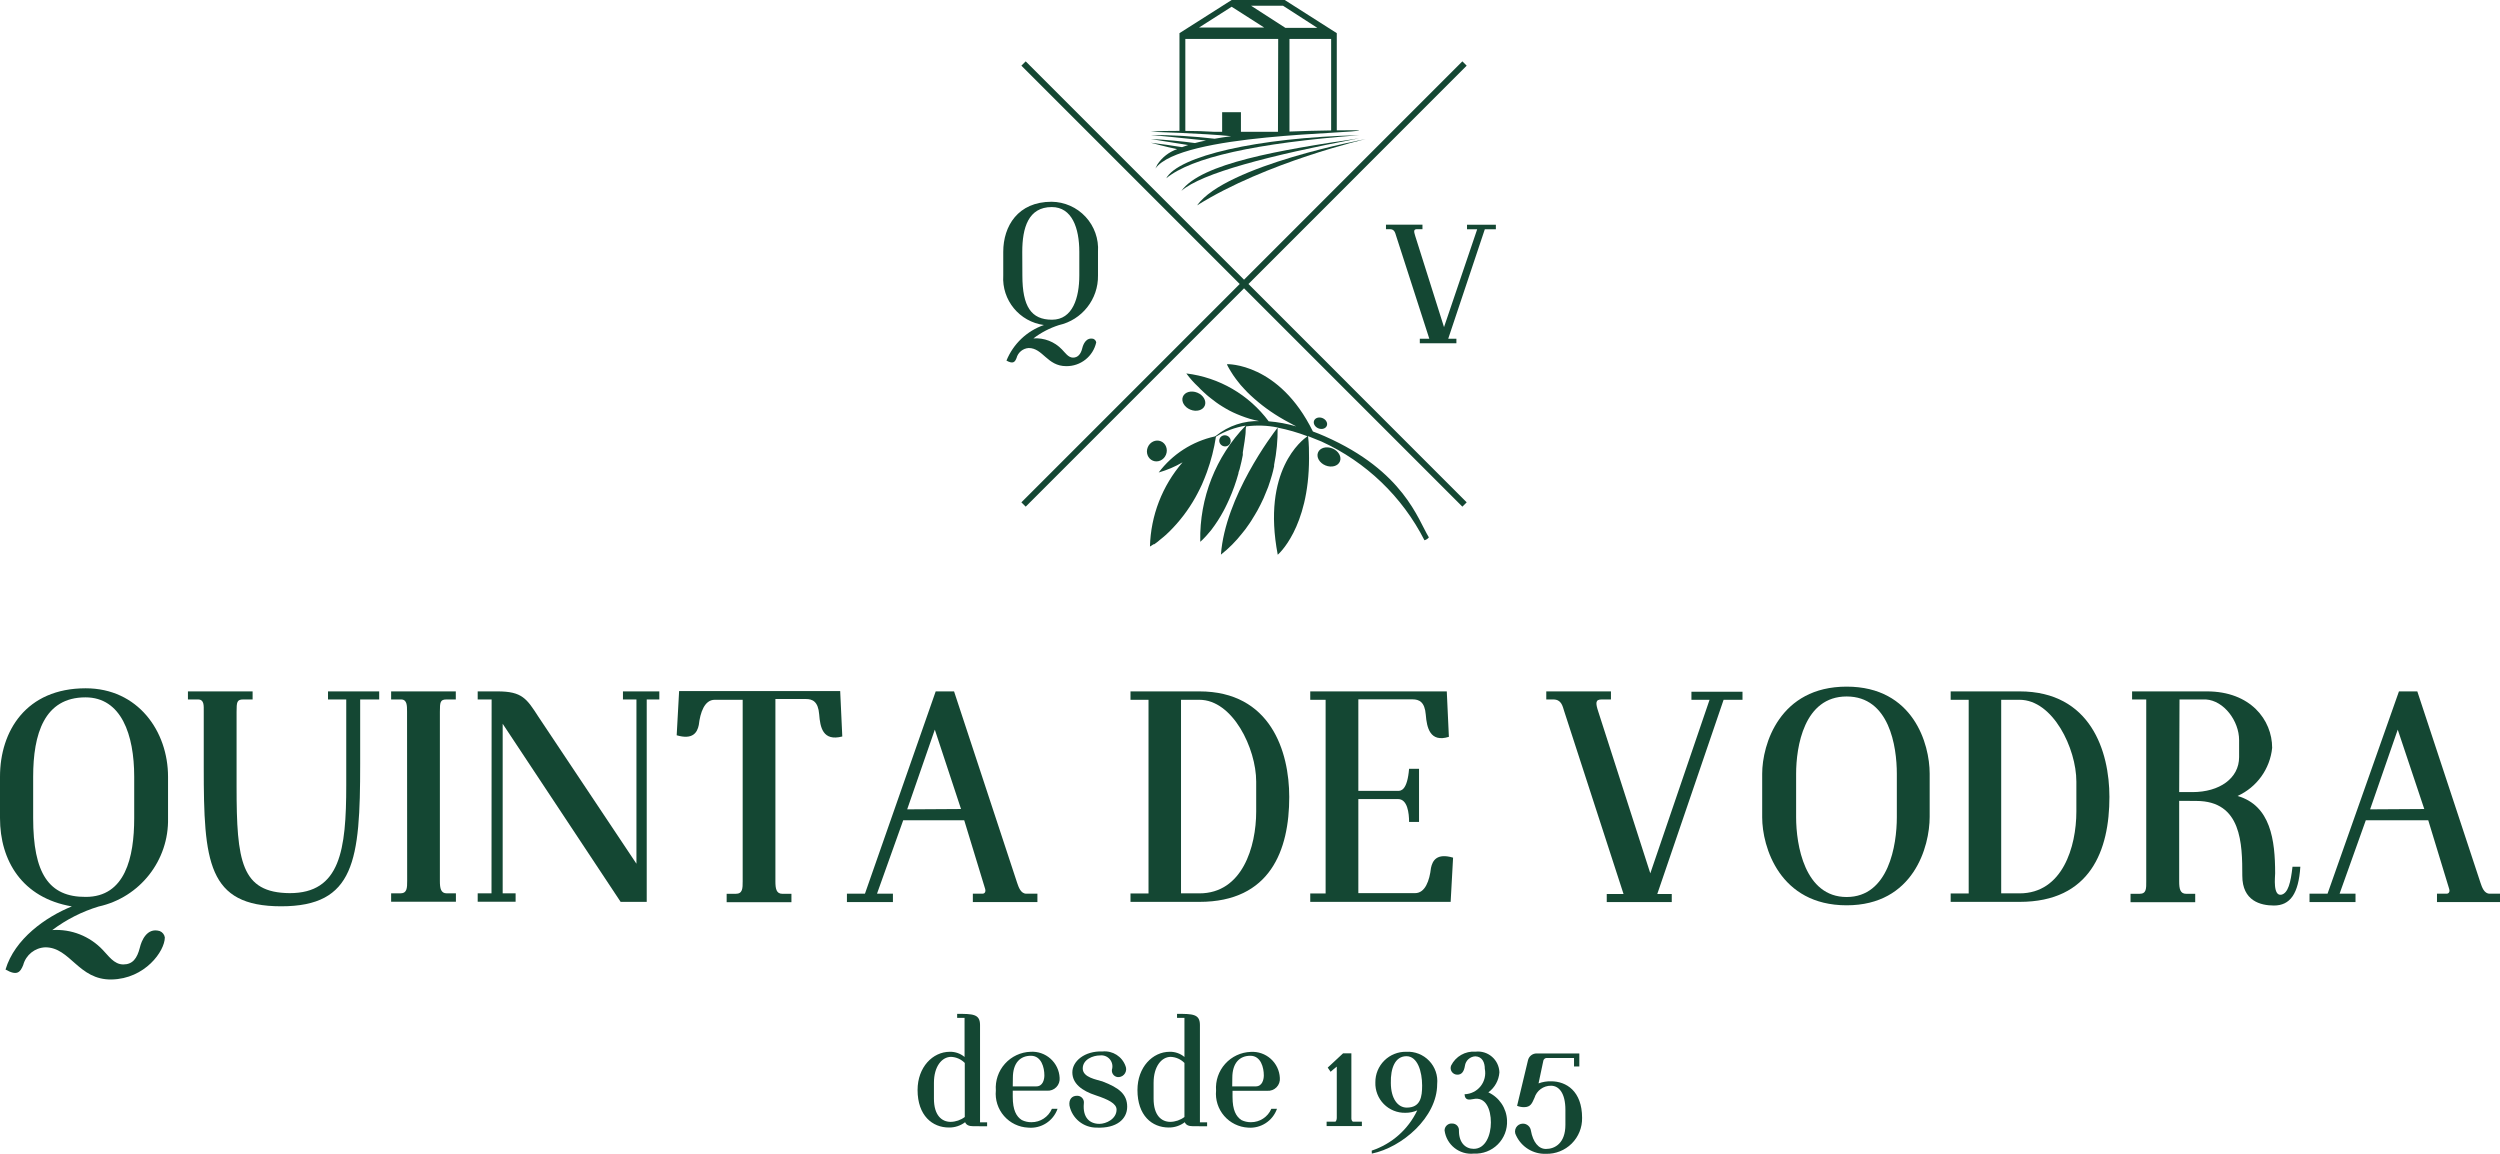
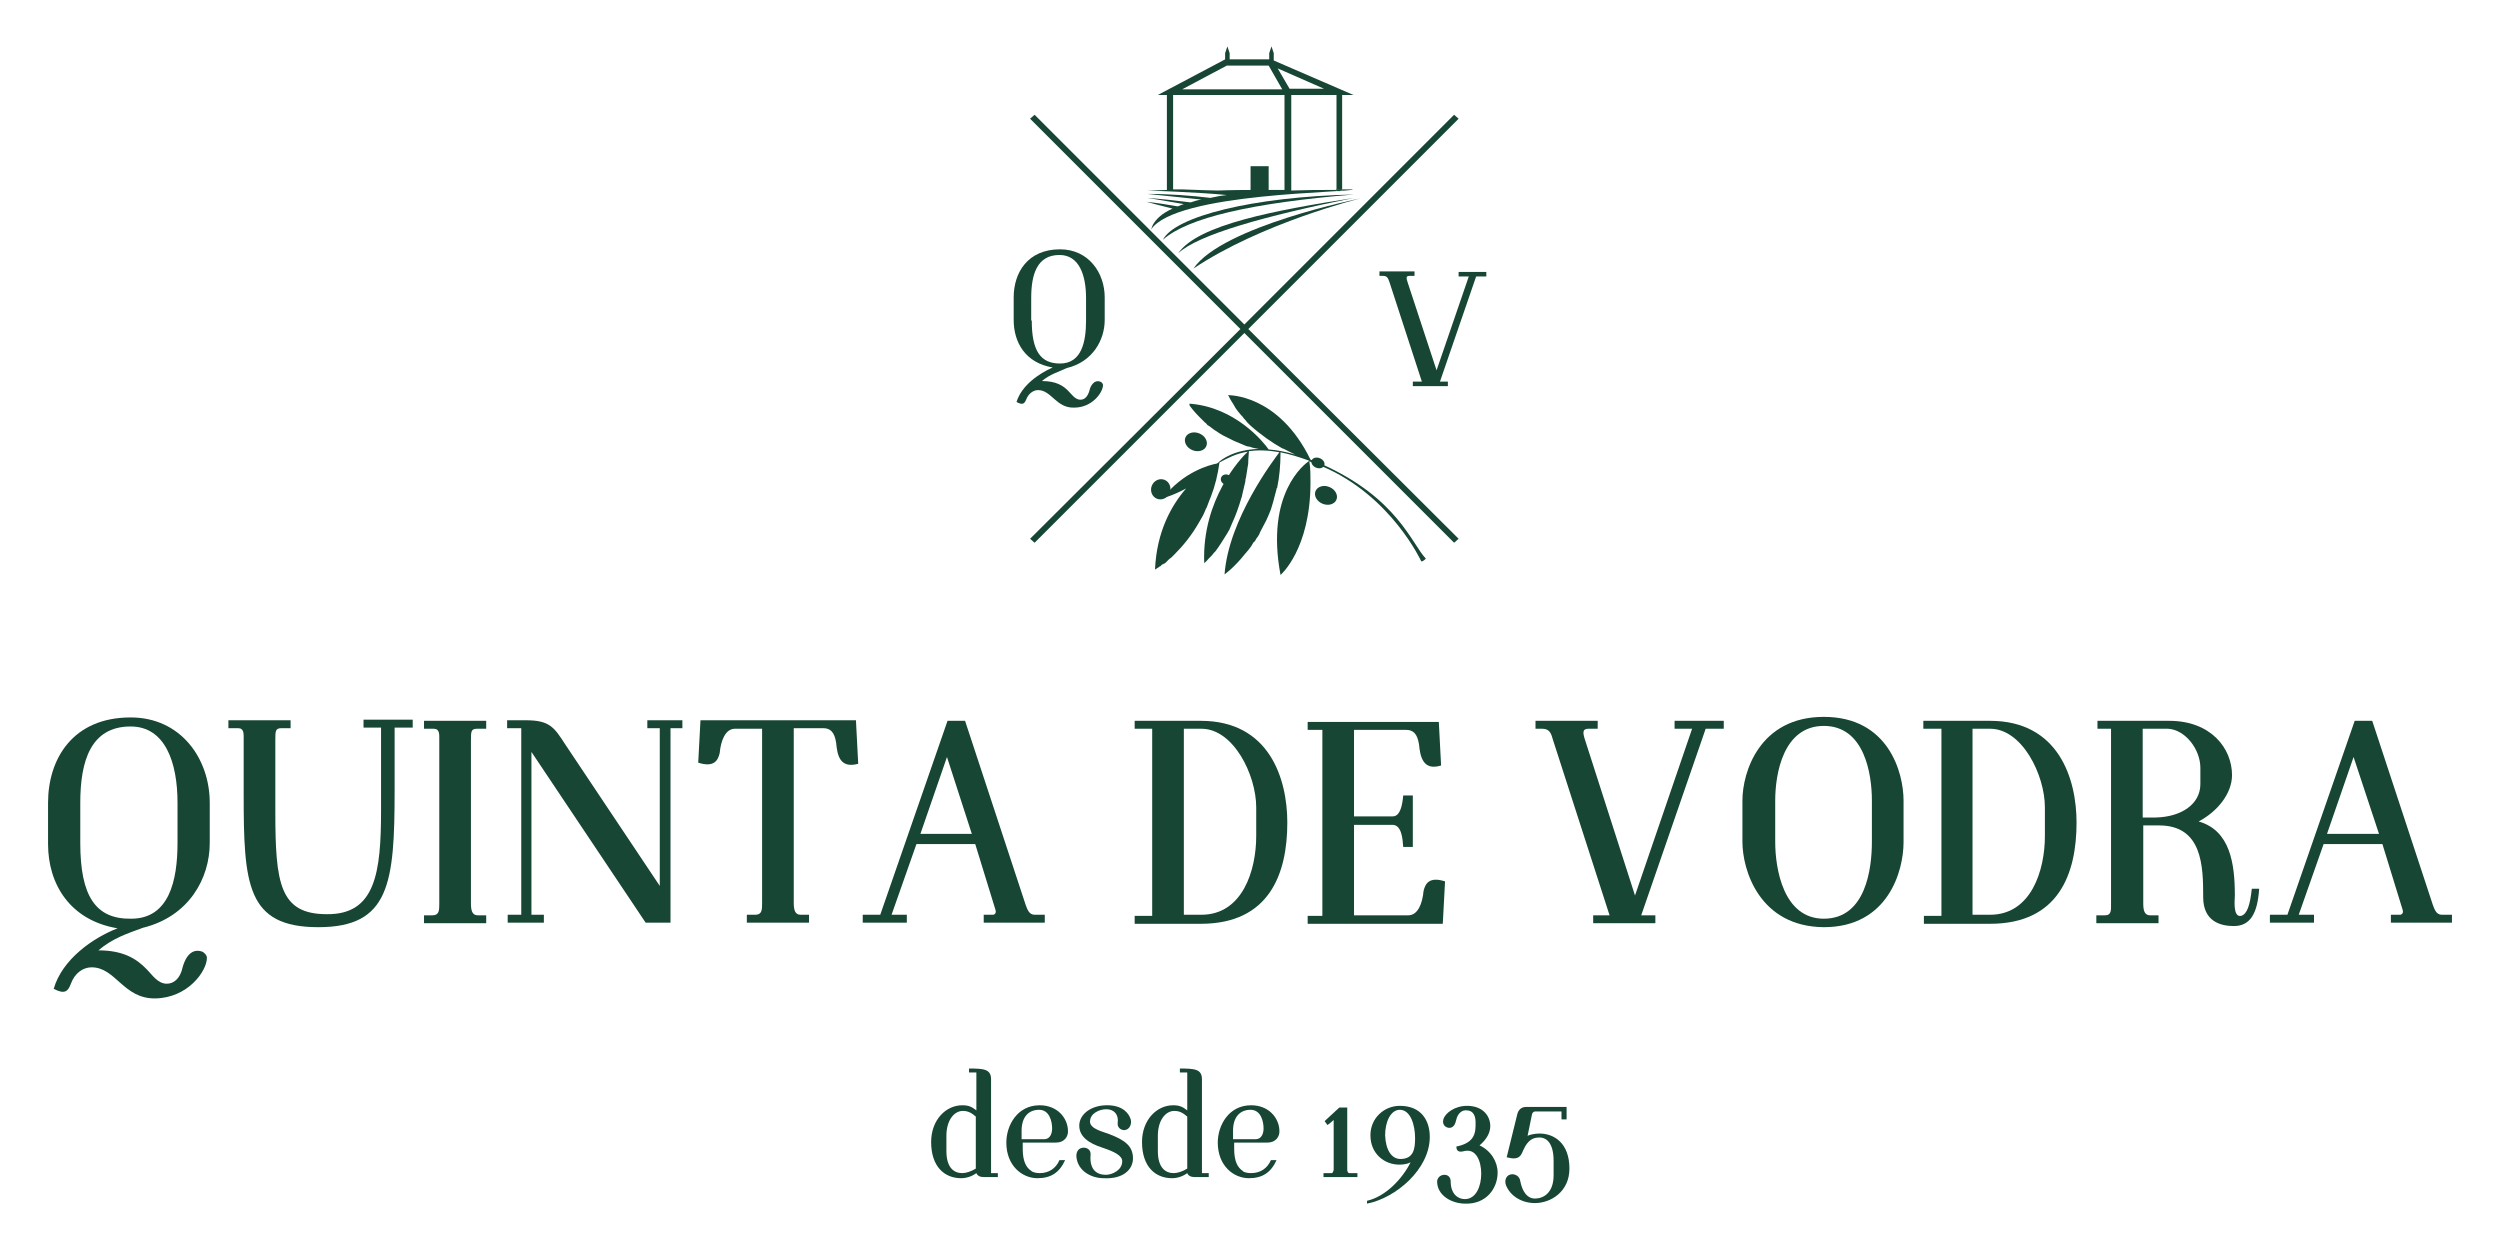
- <svg xmlns="http://www.w3.org/2000/svg" viewBox="0 0 226.14 104.35">
-   <defs>
-     <style>.cls-1{isolation:isolate;}.cls-2,.cls-3{fill:#144733;}.cls-3{mix-blend-mode:multiply;}</style>
-   </defs>
-   <g class="cls-1">
-     <g id="Layer_2" data-name="Layer 2">
-       <g id="Camada_1" data-name="Camada 1">
-         <path class="cls-2" d="M88,101.87c-.34,0-.59-.1-.7-.36a2.34,2.34,0,0,1-1.45.48C84.34,102,83,100.91,83,98.6c0-2.07,1.37-3.46,2.92-3.46a2,2,0,0,1,1.33.47V92.07h-.67v-.36c1.39,0,2.07,0,2.07,1v8.81h.64v.36Zm-.73-5.72a1.84,1.84,0,0,0-1.24-.55c-.82,0-1.55.85-1.55,2.35v1.43c0,1.52.71,2.09,1.5,2.1a2.21,2.21,0,0,0,1.29-.44Z" />
-         <path class="cls-2" d="M93.3,101.51a2,2,0,0,0,1.85-1.21h.51A2.56,2.56,0,0,1,93,102a3.07,3.07,0,0,1-2.92-3.36,3.26,3.26,0,0,1,3.14-3.5,2.48,2.48,0,0,1,2.63,2.35,1.07,1.07,0,0,1-1.14,1.17H91.61v.56c0,1.19.32,1.77.81,2.09A1.92,1.92,0,0,0,93.3,101.51Zm-1.69-3.24h2.13c.58,0,.73-.6.73-1,0-.69-.26-1.77-1.22-1.77s-1.63.64-1.63,2Z" />
-         <path class="cls-2" d="M96.74,100c-.07-.55.22-.88.67-.88a.6.6,0,0,1,.63.69c-.12,1.3.54,1.85,1.41,1.85.6,0,1.55-.44,1.55-1.29,0-.55-.77-.92-1.85-1.28C97.84,98.67,97,98,97,97s1.1-1.95,2.74-1.89a2,2,0,0,1,2.07,1.32.72.72,0,0,1-.59,1,.59.59,0,0,1-.64-.67,1,1,0,0,0-1.08-1.29c-.63,0-1.56.36-1.56,1.18s1.26,1,1.78,1.17c1.52.58,2.24,1.17,2.24,2.29S101,102.08,99.2,102A2.49,2.49,0,0,1,96.74,100Z" />
-         <path class="cls-2" d="M107.87,101.87c-.34,0-.59-.1-.7-.36a2.34,2.34,0,0,1-1.45.48c-1.52,0-2.83-1.08-2.83-3.39,0-2.07,1.37-3.46,2.92-3.46a2,2,0,0,1,1.33.47V92.07h-.67v-.36c1.39,0,2.07,0,2.07,1v8.81h.65v.36Zm-.73-5.72a1.84,1.84,0,0,0-1.24-.55c-.82,0-1.55.85-1.55,2.35v1.43c0,1.52.71,2.09,1.5,2.1a2.21,2.21,0,0,0,1.29-.44Z" />
-         <path class="cls-2" d="M113.15,101.51a2,2,0,0,0,1.85-1.21h.51a2.56,2.56,0,0,1-2.62,1.7A3.07,3.07,0,0,1,110,98.65a3.26,3.26,0,0,1,3.14-3.5,2.48,2.48,0,0,1,2.63,2.35,1.07,1.07,0,0,1-1.14,1.17h-3.14v.56c0,1.19.32,1.77.81,2.09A1.92,1.92,0,0,0,113.15,101.51Zm-1.69-3.24h2.13c.58,0,.73-.6.73-1,0-.69-.26-1.77-1.22-1.77s-1.63.64-1.63,2Z" />
-         <path class="cls-2" d="M120.1,96.57l1.39-1.29h.75v5.91c0,.12.08.27.15.27h.8v.4H120v-.4h.78c.07,0,.14-.19.14-.33V96.48c-.18.15-.4.32-.56.47Z" />
-         <path class="cls-2" d="M124.08,104.08a7,7,0,0,0,4.12-3.64,2.62,2.62,0,0,1-1.07.22,2.66,2.66,0,0,1-2.72-2.76,2.74,2.74,0,0,1,2.79-2.76A2.66,2.66,0,0,1,130,98.07c0,3-3.18,5.72-5.91,6.28Zm1.73-6.13c0,1.44.64,2.24,1.44,2.24,1.26,0,1.39-1,1.39-2,0-1.25-.41-2.66-1.43-2.65S125.78,96.63,125.81,97.95Z" />
-         <path class="cls-2" d="M134.31,96.68c0-.56-.22-1.1-.85-1.13a1,1,0,0,0-.95.86c-.08.49-.27.82-.71.8a.6.6,0,0,1-.54-.82,2.27,2.27,0,0,1,2.21-1.26A1.94,1.94,0,0,1,135.63,97a2.46,2.46,0,0,1-1,1.81,2.92,2.92,0,0,1,1.69,2.54,2.86,2.86,0,0,1-3,3,2.42,2.42,0,0,1-2.65-2.1.63.63,0,0,1,.7-.62.6.6,0,0,1,.6.66c0,1.11.62,1.63,1.34,1.63,1.06,0,1.55-1.23,1.55-2.39s-.45-2.37-1.61-2.11c-.37.08-.75.11-.77-.44A1.92,1.92,0,0,0,134.31,96.68Z" />
-         <path class="cls-2" d="M138.21,95.93a.8.8,0,0,1,.81-.64h3.84v1.18h-.48V95.7h-2.5a.33.33,0,0,0-.27.22L139.17,98a3,3,0,0,1,1.14-.19c1.36,0,2.8.88,2.8,3.31a3.19,3.19,0,0,1-3.27,3.25,2.87,2.87,0,0,1-2.7-1.66.71.71,0,0,1,.6-1.07.73.73,0,0,1,.74.63c.19,1.06.7,1.66,1.36,1.66.81,0,1.76-.52,1.76-2.18v-1.36c0-1.52-.59-2.18-1.3-2.18a1.55,1.55,0,0,0-1.5,1.1c-.22.48-.33.84-.95.84a1.74,1.74,0,0,1-.62-.12Z" />
-         <path class="cls-2" d="M4.73,84.13a5.77,5.77,0,0,1,4.57,1.8c.49.49,1,1.31,1.85,1.31s1.25-.54,1.5-1.52c.14-.6.63-1.85,1.8-1.5a.74.74,0,0,1,.46.57c0,1.25-1.8,3.75-4.81,3.81s-3.73-2.91-6-2.91a2.16,2.16,0,0,0-2,1.6c-.27.68-.57,1-1.6.41.82-2.77,3.64-4.76,6-5.71C2,81.22,0,77.85,0,74V70.26c0-4.14,2.37-8,7.75-8,4.73,0,7.45,3.89,7.45,8V74a8,8,0,0,1-6.28,8A13.53,13.53,0,0,0,4.73,84.13ZM3,74c0,5,1.41,7.15,4.76,7.13,3.56,0,4.38-3.56,4.38-7.13V70.26c0-3.81-1.17-7.18-4.41-7.18C4,63.08,3,66.4,3,70.26Z" />
-         <path class="cls-2" d="M32.58,69.09c0,8.76-.49,12.89-7.15,12.89s-7-4.05-7-12.54V64.36c0-.54.05-1.09-.52-1.09H17v-.73h5.85v.73H22c-.57,0-.6.24-.6,1.12v6.77c0,6.75.41,9.6,4.81,9.63,4.57,0,5.11-3.89,5.11-9.76V63.27H29.67v-.73H34.3v.73H32.58Z" />
-         <path class="cls-2" d="M36.82,64.36c0-.54,0-1.09-.54-1.09h-.9v-.73h5.85v.73h-.84c-.57,0-.6.24-.6,1.12V79.7c0,.65.08,1.11.63,1.11h.82v.76H35.38v-.76h.82c.63,0,.63-.49.63-1.14Z" />
-         <path class="cls-2" d="M44.47,63.27H43.21v-.73H45c2.23,0,2.64.65,3.7,2.29l8.87,13.3V63.27H56.35v-.73h3.29v.73H58.5V81.58H56.14L45.47,65.47V80.81h1.17v.76H43.21v-.76h1.25Z" />
-         <path class="cls-2" d="M67.18,63.3H64.65c-.92,0-1.31,1.14-1.44,2.28-.14.68-.54,1.36-2,.93l.22-4H76l.19,4.11c-1.77.46-2-.84-2.09-2s-.6-1.39-1.2-1.39H70.14V79.73c0,.65.08,1.12.63,1.12h.82v.76H65.73v-.76h.82c.63,0,.63-.49.63-1.14Z" />
-         <path class="cls-2" d="M84.64,62.54H86.3L92,79.84c.14.41.33,1,.84,1h1v.76H88v-.76h.87c.25,0,.3-.24.25-.41l-1.9-6.23H81.7l-2.37,6.64h1.44v.76H76.61v-.76h1.63Zm2.29,10.64L84.56,66l-2.5,7.21Z" />
-         <path class="cls-2" d="M103.89,63.3h-1.63v-.76h6.23c6.45,0,8.13,5.44,8.13,9.55,0,4.81-1.71,9.49-8.13,9.49h-6.23v-.76h1.63Zm2.94,0V80.81h1.66c3.89,0,5.14-4.22,5.14-7.4V70.7c0-3-2.12-7.4-5.14-7.4Z" />
-         <path class="cls-2" d="M122.87,71.54h3.59c.27,0,.84-.05,1-2h.9v4.81h-.9c0-.79-.14-2.07-1-2.07h-3.59v8.51H128c.92,0,1.31-1.14,1.44-2.28.14-.68.54-1.36,2-.93l-.22,4h-12.7v-.76h1.39V63.3h-1.39v-.76h12.35l.19,4.11c-1.71.54-2-.84-2.09-2s-.6-1.39-1.2-1.39h-4.9Z" />
-         <path class="cls-2" d="M149.28,79l5.36-15.7H153v-.73h4.62v.73h-1.71l-6,17.57h1.31v.73h-5.88v-.73h1.52L141.5,64.36c-.16-.52-.27-1.09-1-1.09h-.63v-.73h5.85v.73h-.84c-.57,0-.57.3-.3,1.12Z" />
-         <path class="cls-2" d="M159.4,73.93V70c0-2.67,1.58-7.89,7.64-7.89s7.51,5.22,7.51,7.86v3.92c0,2.67-1.44,8-7.51,8S159.4,76.6,159.4,73.93Zm3.07,0c0,2.48.76,7.21,4.57,7.21s4.54-4.71,4.54-7.21V70c0-2.5-.68-7-4.54-7s-4.57,4.54-4.57,7Z" />
-         <path class="cls-2" d="M178.08,63.3h-1.63v-.76h6.23c6.45,0,8.13,5.44,8.13,9.55,0,4.81-1.71,9.49-8.13,9.49h-6.23v-.76h1.63Zm2.94,0V80.81h1.66c3.89,0,5.14-4.22,5.14-7.4V70.7c0-3-2.12-7.4-5.14-7.4Z" />
-         <path class="cls-2" d="M197.12,72.44v7.29c0,.65.08,1.12.63,1.12h.82v.76h-5.85v-.76h.82c.63,0,.6-.49.6-1.14V63.27h-1.28v-.73h6.77c3.94,0,5.9,2.58,5.9,5.11A5.37,5.37,0,0,1,202.4,72c3,.87,3.4,4,3.4,7,0,.3-.22,2.09.57,1.93.6-.14.84-1.09,1-2.53h.71c-.16,2.45-.92,3.51-2.39,3.51-1.2,0-2.86-.41-2.86-2.69,0-2.88-.05-6.77-4.16-6.77Zm0-.79h1.2c2.45,0,4.22-1.25,4.22-3.16V66.94c0-1.71-1.36-3.56-3-3.67h-2.39Z" />
-         <path class="cls-2" d="M217,62.54h1.66l5.71,17.3c.14.41.33,1,.84,1h1v.76h-5.77v-.76h.87c.24,0,.3-.24.24-.41l-1.9-6.23H214l-2.37,6.64h1.44v.76h-4.16v-.76h1.63Zm2.29,10.64L216.89,66l-2.5,7.21Z" />
-         <path class="cls-2" d="M117.44,38.59l0,0h0Z" />
-         <path class="cls-2" d="M117.44,38.59l0,0h0Z" />
-         <path class="cls-3" d="M119.85,39.47c-.37-.17-.74-.31-1.09-.44C115.7,32.8,111,32.94,111,32.94l0,.06h0c.06.11.11.23.18.34l.15.25a7.87,7.87,0,0,0,.45.67l.17.22.27.34.29.32.33.35.27.26a15.69,15.69,0,0,0,3,2.2l.14.08c.38.21.73.39,1,.54a12.43,12.43,0,0,0-2.49-.46,10.92,10.92,0,0,0-7.45-4.33h0l0,0,0,0,0,0A8.56,8.56,0,0,0,108.4,35l.2.21.33.31.21.19.14.12.21.17.51.39c.18.13.37.26.57.38l.3.18h0l.32.18.34.17.36.16.37.15.38.14.4.13c.27.08.56.15.85.21l.1,0a6,6,0,0,0-4,1.33h0l-.11.06a8.7,8.7,0,0,0-5.07,3.26h0v0a9.45,9.45,0,0,0,2.16-.92,12.12,12.12,0,0,0-2.95,7.62l0,0h0l.33-.21.06,0,0,0,.07-.05.11-.08.08-.06.09-.07.08-.07.17-.14.1-.08.12-.1.21-.18h0l.33-.31a13.92,13.92,0,0,0,2.35-3.08l.2-.37c.14-.26.27-.53.4-.81l.08-.19c.06-.14.12-.27.17-.41l.1-.26.1-.26a17,17,0,0,0,.82-3.21,7.6,7.6,0,0,1,2.69-1,14.61,14.61,0,0,0-4.11,10.44v.07a4.64,4.64,0,0,0,.42-.41l.14-.15.31-.36.14-.17a12.66,12.66,0,0,0,1.1-1.71l.15-.29.18-.37.18-.39a16.82,16.82,0,0,0,.83-2.32c0-.13.07-.26.11-.4s.12-.46.17-.7.08-.38.12-.58l0-.24c.06-.33.11-.67.16-1s.05-.42.08-.63,0-.47.06-.72h0s0,0,0,0a8.71,8.71,0,0,1,2.86.1c-.49.62-4.76,6.28-5.14,11.5a0,0,0,0,1,0,0,11.34,11.34,0,0,0,1.92-1.93l.31-.39.36-.51.19-.29.09-.15.19-.31.24-.41c.19-.35.38-.72.56-1.12h0c.14-.32.28-.66.41-1l.18-.54c.06-.18.11-.37.17-.56s.13-.51.19-.78l0-.13a15.82,15.82,0,0,0,.32-3.37,17,17,0,0,1,2.7.78c-.48.33-4.15,3.09-2.69,10.72,0,0,2.83-2.39,2.83-8.73,0-.62,0-1.27-.09-2q.58.22,1.22.49a19.58,19.58,0,0,1,9.31,8.93.75.75,0,0,0,.4-.26C128.26,47,127,42.62,119.85,39.47Zm-2.44-.89h0Z" />
-         <ellipse class="cls-2" cx="107.98" cy="36.29" rx="0.83" ry="1.07" transform="translate(33.44 122.42) rotate(-67.7)" />
-         <ellipse class="cls-2" cx="120.21" cy="41.33" rx="0.83" ry="1.07" transform="translate(36.36 136.87) rotate(-67.7)" />
-         <ellipse class="cls-2" cx="110.81" cy="39.87" rx="0.5" ry="0.52" transform="translate(31.87 127.27) rotate(-67.7)" />
-         <ellipse class="cls-2" cx="104.64" cy="40.79" rx="0.95" ry="0.89" transform="translate(27.2 122.13) rotate(-67.7)" />
-         <ellipse class="cls-2" cx="119.45" cy="38.29" rx="0.5" ry="0.62" transform="translate(38.69 134.27) rotate(-67.7)" />
-         <polygon class="cls-2" points="112.93 25.69 132.67 45.44 132.28 45.83 112.53 26.08 92.78 45.83 92.39 45.44 112.14 25.69 92.39 5.94 92.78 5.55 112.53 25.3 132.28 5.55 132.67 5.94 112.93 25.69" />
-         <path class="cls-2" d="M93.48,30.61a3.25,3.25,0,0,1,2.58,1c.28.28.57.74,1,.74s.71-.31.84-.86c.08-.34.35-1,1-.84a.42.42,0,0,1,.26.32,2.74,2.74,0,0,1-2.72,2.15c-1.72,0-2.1-1.64-3.39-1.64a1.22,1.22,0,0,0-1.1.91c-.15.38-.32.55-.91.23a5.66,5.66,0,0,1,3.39-3.22,4.25,4.25,0,0,1-3.68-4.48V22.78c0-2.33,1.33-4.53,4.37-4.53a4.25,4.25,0,0,1,4.2,4.53v2.13a4.53,4.53,0,0,1-3.54,4.5A7.64,7.64,0,0,0,93.48,30.61Zm-1-5.69c0,2.81.8,4,2.68,4s2.47-2,2.47-4V22.78c0-2.15-.66-4.05-2.49-4.05-2.12,0-2.67,1.87-2.67,4.05Z" />
-         <path class="cls-2" d="M130.62,29.59l3-8.85h-.92v-.41h2.61v.41h-1L131,30.64h.74v.41h-3.31v-.41h.86l-3-9.3c-.09-.29-.15-.61-.57-.61h-.35v-.41h3.3v.41h-.48c-.32,0-.32.17-.17.63Z" />
-         <path class="cls-2" d="M105.49,16.13c1.1-2,8.15-3.68,17.46-3.9Q108.9,13.3,105.49,16.13Z" />
-         <path class="cls-2" d="M106.86,17.27c1.79-2.5,8.88-3.7,16.08-4.76C114.76,14.08,108.69,15.66,106.86,17.27Z" />
-         <path class="cls-2" d="M108.28,18.58c2.61-3.65,15.26-6,15.26-6S114.53,14.66,108.28,18.58Z" />
-         <path class="cls-2" d="M121,11.79h-.08V3l-4.71-3h-4.8l-4.72,3v8.84h-.22c-.76,0-1.56,0-2.39.08,0,0,4.81.14,7.29.4-.53.07-1,.14-1.5.23a48.84,48.84,0,0,0-5.78-.34s3.12.29,5,.5c-.34.07-.67.14-1,.23-1.24-.17-2.56-.29-4-.37,0,0,2.09.36,3.39.55l-.56.19q-1.34-.22-2.83-.4s1.48.4,2.39.58a3.51,3.51,0,0,0-1.79,1.39l-.18.37c2.24-3.2,18.43-3.14,18.43-3.47ZM111.41.61l2.94,1.88h-5.89Zm4.19,11.31h-3.35V10.15h-1.7v1.77h-.77c-.82-.05-1.67-.08-2.56-.08h0V3.52h8.4ZM113.17.52h2.89l3.1,2h-2.89Zm3.47,11.39V3.52h3.77V11.8h-.15C119,11.82,117.76,11.85,116.64,11.9Z" />
+ <svg xmlns="http://www.w3.org/2000/svg" version="1.1" id="Camada_1" x="0px" y="0px" viewBox="0 0 442.2 221.1" enable-background="new 0 0 442.2 221.1" xml:space="preserve">
+   <g>
+     <g>
+       <path fill="#174634" d="M174,208.2c-0.6,0-1.1-0.2-1.3-0.7c-0.8,0.6-1.8,0.9-2.7,0.9c-2.9,0-5.3-2-5.3-6.4c0-3.9,2.6-6.5,5.5-6.5    c1.2,0,1.7,0.3,2.5,0.9v-6.7h-1.3v-0.7c2.6,0,3.9,0.1,3.9,1.9v16.6h1.2v0.7H174z M172.6,197.5c-0.7-0.6-1.3-1-2.3-1    c-1.5,0-2.9,1.6-2.9,4.4v2.7c0,2.9,1.3,3.9,2.8,3.9c0.7,0,1.6-0.3,2.4-0.8V197.5z" />
+       <path fill="#174634" d="M183.9,207.5c1.7,0,2.9-0.9,3.5-2.3h1c-1,2.2-2.5,3.2-4.9,3.2c-2.7,0-5.5-2.2-5.5-6.3c0-3,1.9-6.6,5.9-6.6    c3.1,0,4.9,2.2,5,4.4c0.1,1.2-0.7,2.2-2.1,2.2h-5.9v1.1c0,2.2,0.6,3.3,1.5,3.9C182.7,207.4,183.4,207.5,183.9,207.5z M180.7,201.5    h4c1.1,0,1.4-1.1,1.4-1.9c0-1.3-0.5-3.3-2.3-3.3c-1.8,0-3.1,1.2-3.1,3.7V201.5z" />
+       <path fill="#174634" d="M190.4,204.7c-0.1-1,0.4-1.7,1.3-1.7c0.6,0,1.3,0.4,1.2,1.3c-0.2,2.5,1,3.5,2.7,3.5c1.1,0,2.9-0.8,2.9-2.4    c0-1-1.4-1.7-3.5-2.4c-2.5-0.8-4.1-2-4.1-3.9c0-2,2.1-3.7,5.2-3.6c2.6,0.1,3.6,1.5,3.9,2.5c0.2,0.7-0.1,1.8-1.1,1.9    c-0.7,0-1.3-0.5-1.2-1.3c0.2-1.4-0.6-2.4-2-2.4c-1.2,0-2.9,0.7-2.9,2.2c0,1.3,2.4,1.8,3.4,2.2c2.9,1.1,4.2,2.2,4.2,4.3    c0,2-1.8,3.7-5.2,3.5C193.1,208.4,190.7,207.2,190.4,204.7z" />
+       <path fill="#174634" d="M211.3,208.2c-0.6,0-1.1-0.2-1.3-0.7c-0.8,0.6-1.8,0.9-2.7,0.9c-2.9,0-5.3-2-5.3-6.4    c0-3.9,2.6-6.5,5.5-6.5c1.2,0,1.7,0.3,2.5,0.9v-6.7h-1.3v-0.7c2.6,0,3.9,0.1,3.9,1.9v16.6h1.2v0.7H211.3z M210,197.5    c-0.7-0.6-1.3-1-2.3-1c-1.5,0-2.9,1.6-2.9,4.4v2.7c0,2.9,1.3,3.9,2.8,3.9c0.7,0,1.6-0.3,2.4-0.8V197.5z" />
+       <path fill="#174634" d="M221.3,207.5c1.7,0,2.9-0.9,3.5-2.3h1c-1,2.2-2.5,3.2-4.9,3.2c-2.7,0-5.5-2.2-5.5-6.3c0-3,1.9-6.6,5.9-6.6    c3.1,0,4.9,2.2,5,4.4c0.1,1.2-0.7,2.2-2.1,2.2h-5.9v1.1c0,2.2,0.6,3.3,1.5,3.9C220,207.4,220.8,207.5,221.3,207.5z M218.1,201.5h4    c1.1,0,1.4-1.1,1.4-1.9c0-1.3-0.5-3.3-2.3-3.3c-1.8,0-3.1,1.2-3.1,3.7V201.5z" />
+       <path fill="#174634" d="M234.3,198.3l2.6-2.4h1.4V207c0,0.2,0.2,0.5,0.3,0.5h1.5v0.7h-6v-0.7h1.5c0.1,0,0.3-0.4,0.3-0.6v-8.8    c-0.3,0.3-0.7,0.6-1.1,0.9L234.3,198.3z" />
+       <path fill="#174634" d="M241.8,212.4c3.4-0.8,6.3-4,7.7-6.8c-0.6,0.3-1.3,0.4-2,0.4c-2.6,0-5.1-1.9-5.1-5.2c0-3,2.4-5.2,5.2-5.2    c3.8,0,5.3,2.6,5.3,5.5c0,5.7-6,10.8-11.1,11.8L241.8,212.4z M245,200.8c0.1,2.7,1.2,4.2,2.7,4.2c2.4,0,2.6-1.9,2.6-3.7    c0-2.3-0.8-5-2.7-5C246,196.3,245,198.4,245,200.8z" />
+       <path fill="#174634" d="M261,198.5c0-1.1-0.4-2.1-1.6-2.1c-0.9-0.1-1.6,0.7-1.8,1.6c-0.2,0.9-0.5,1.5-1.3,1.5    c-0.8-0.1-1.2-0.7-1-1.5c0.3-1.1,2-2.4,4.2-2.4c2.7,0,4.1,1.7,4.1,3.6c0,1.1-0.6,2.3-1.9,3.4c2,0.9,3.2,2.9,3.2,4.8    c0,2.8-2,5.6-5.7,5.5c-2.5,0-5-1.5-5-3.9c0-0.6,0.5-1.2,1.3-1.2c0.6,0,1.1,0.4,1.1,1.2c0,2.1,1.2,3.1,2.5,3.1c2,0,2.9-2.3,2.9-4.5    c0-2.2-0.9-4.5-3-4c-0.7,0.2-1.4,0.2-1.4-0.8C261.1,202.1,261,200.1,261,198.5z" />
+       <path fill="#174634" d="M268.4,197c0.2-0.7,0.7-1.2,1.5-1.2h7.2v2.2h-0.9v-1.4h-4.7c-0.2,0-0.4,0.2-0.5,0.4l-0.8,3.9    c0.4-0.2,1.3-0.4,2.1-0.4c2.6,0,5.3,1.7,5.3,6.2c0,4.1-3.3,6.1-6.1,6.1c-2.3,0-4.3-1.2-5.1-3.1c-0.4-1,0.1-2,1.1-2    c0.6,0,1.3,0.4,1.4,1.2c0.4,2,1.3,3.1,2.6,3.1c1.5,0,3.3-1,3.3-4.1v-2.6c0-2.9-1.1-4.1-2.5-4.1c-1.1,0-2,0.4-2.8,2.1    c-0.4,0.9-0.6,1.6-1.8,1.6c-0.3,0-0.7-0.1-1.2-0.2L268.4,197z" />
+     </g>
+     <g>
+       <path fill="#174634" d="M17.4,168.1c4.3,0,6.7,1.4,8.6,3.4c0.9,0.9,1.9,2.5,3.5,2.5c1.3,0,2.4-1,2.8-2.9c0.3-1.1,1.2-3.5,3.4-2.8    c0.5,0.2,0.9,0.7,0.9,1.1c0,2.4-3.4,7.1-9.1,7.2c-5.7,0.1-7-5.5-11.3-5.5c-1.5,0-3,1-3.7,3c-0.5,1.3-1.1,1.8-3,0.8    c1.5-5.2,6.9-9,11.3-10.7c-8.4-1.4-12.3-7.8-12.3-14.9V142c0-7.8,4.4-15.1,14.6-15.1c8.9,0,14,7.3,14,15.1v7.1    c0,6.3-3.7,13-11.8,15C22.6,165.1,20,165.9,17.4,168.1z M14.2,149.1c0,9.4,2.7,13.5,9,13.4c6.7,0,8.2-6.7,8.2-13.4V142    c0-7.2-2.2-13.5-8.3-13.5c-7.1,0-8.9,6.2-8.9,13.5V149.1z" />
+       <path fill="#174634" d="M69.8,139.8c0,16.5-0.9,24.2-13.5,24.2c-12.7,0-13.2-7.6-13.2-23.6v-9.6c0-1,0.1-2-1-2h-1.7v-1.4h11v1.4    h-1.6c-1.1,0-1.1,0.5-1.1,2.1v12.7c0,12.7,0.8,18.1,9.1,18.1c8.6,0.1,9.6-7.3,9.6-18.4v-14.6h-3.1v-1.4H73v1.4h-3.2V139.8z" />
+       <path fill="#174634" d="M77.7,130.9c0-1,0.1-2-1-2H75v-1.4h11v1.4h-1.6c-1.1,0-1.1,0.5-1.1,2.1v28.8c0,1.2,0.2,2.1,1.2,2.1H86v1.4    H75v-1.4h1.5c1.2,0,1.2-0.9,1.2-2.1V130.9z" />
+       <path fill="#174634" d="M92.1,128.8h-2.4v-1.4H93c4.2,0,5,1.2,7,4.3l16.7,25v-27.9h-2.2v-1.4h6.2v1.4h-2.1v34.4h-4.4L94,133v28.8    h2.2v1.4h-6.4v-1.4h2.4V128.8z" />
+       <path fill="#174634" d="M134.8,128.9h-4.8c-1.7,0-2.5,2.1-2.7,4.3c-0.3,1.3-1,2.6-3.8,1.7l0.4-7.5h27.5l0.4,7.7    c-3.3,0.9-3.7-1.6-3.9-3.7c-0.3-2-1.1-2.6-2.3-2.6h-5.2v30.9c0,1.2,0.2,2.1,1.2,2.1h1.5v1.4h-11v-1.4h1.5c1.2,0,1.2-0.9,1.2-2.1    V128.9z" />
+       <path fill="#174634" d="M167.6,127.5h3.1l10.7,32.5c0.3,0.8,0.6,1.8,1.6,1.8h1.8v1.4H174v-1.4h1.6c0.5,0,0.6-0.5,0.5-0.8    l-3.6-11.7h-10.4l-4.4,12.5h2.7v1.4h-7.8v-1.4h3.1L167.6,127.5z M171.9,147.5l-4.4-13.6l-4.7,13.6H171.9z" />
+       <path fill="#174634" d="M203.8,128.9h-3.1v-1.4h11.7c12.1,0,15.3,10.2,15.3,18c0,9.1-3.2,17.9-15.3,17.9h-11.7v-1.4h3.1V128.9z     M209.4,128.9v32.9h3.1c7.3,0,9.7-7.9,9.7-13.9v-5.1c0-5.7-4-13.9-9.7-13.9H209.4z" />
+       <path fill="#174634" d="M239.5,144.4h6.8c0.5,0,1.6-0.1,1.9-3.7h1.7v9.1h-1.7c-0.1-1.5-0.3-3.9-1.9-3.9h-6.8v16h9.6    c1.7,0,2.5-2.1,2.7-4.3c0.3-1.3,1-2.6,3.8-1.7l-0.4,7.5h-23.9v-1.4h2.6v-32.9h-2.6v-1.4h23.2l0.4,7.7c-3.2,1-3.7-1.6-3.9-3.7    c-0.3-2-1.1-2.6-2.3-2.6h-9.2V144.4z" />
+       <path fill="#174634" d="M289.2,158.4l10.1-29.5h-3.1v-1.4h8.7v1.4h-3.2l-11.4,33h2.5v1.4h-11v-1.4h2.9l-10-31c-0.3-1-0.5-2-1.9-2    h-1.2v-1.4h11v1.4h-1.6c-1.1,0-1.1,0.6-0.6,2.1L289.2,158.4z" />
+       <path fill="#174634" d="M308.2,148.9v-7.3c0-5,3-14.8,14.4-14.8c11.4,0,14.1,9.8,14.1,14.8v7.4c0,5-2.7,15-14.1,15    C311.2,163.9,308.2,153.9,308.2,148.9z M314,148.9c0,4.7,1.4,13.6,8.6,13.6c7.4,0,8.5-8.8,8.5-13.6v-7.3c0-4.7-1.3-13.2-8.5-13.2    c-7.2,0-8.6,8.5-8.6,13.2V148.9z" />
+       <path fill="#174634" d="M343.3,128.9h-3.1v-1.4H352c12.1,0,15.3,10.2,15.3,18c0,9.1-3.2,17.9-15.3,17.9h-11.7v-1.4h3.1V128.9z     M348.9,128.9v32.9h3.1c7.3,0,9.7-7.9,9.7-13.9v-5.1c0-5.7-4-13.9-9.7-13.9H348.9z" />
+       <path fill="#174634" d="M379.1,146.1v13.7c0,1.2,0.2,2.1,1.2,2.1h1.5v1.4h-11v-1.4h1.5c1.2,0,1.1-0.9,1.1-2.1v-30.9h-2.4v-1.4    h12.7c7.4,0,11.1,4.9,11.1,9.6c0,3.2-2.5,6.4-5.9,8.2c5.6,1.6,6.4,7.5,6.4,13.1c0,0.6-0.4,3.9,1.1,3.6c1.1-0.3,1.6-2,1.9-4.8h1.3    c-0.3,4.6-1.7,6.6-4.5,6.6c-2.3,0-5.4-0.8-5.4-5.1c0-5.4-0.1-12.7-7.8-12.7H379.1z M379.1,144.6h2.2c4.6-0.1,7.9-2.4,7.9-5.9v-2.9    c0-3.2-2.6-6.7-5.7-6.9h-4.5V144.6z" />
+       <path fill="#174634" d="M416.5,127.5h3.1l10.7,32.5c0.3,0.8,0.6,1.8,1.6,1.8h1.8v1.4h-10.8v-1.4h1.6c0.5,0,0.6-0.5,0.5-0.8    l-3.6-11.7h-10.4l-4.4,12.5h2.7v1.4h-7.8v-1.4h3.1L416.5,127.5z M420.8,147.5l-4.5-13.6l-4.7,13.6H420.8z" />
+     </g>
+     <g>
+       <path fill="#174634" d="M229.3,82.4C229.3,82.4,229.3,82.4,229.3,82.4C229.3,82.4,229.3,82.4,229.3,82.4    C229.3,82.4,229.3,82.4,229.3,82.4z" />
+       <path fill="#174634" d="M229.3,82.4C229.3,82.4,229.3,82.4,229.3,82.4C229.3,82.4,229.3,82.4,229.3,82.4    C229.3,82.4,229.3,82.4,229.3,82.4z" />
+       <path fill="#174634" d="M233.8,82.1c-0.7-0.3-1.4-0.6-2-0.8c-5.7-11.7-14.6-11.4-14.6-11.4c0,0,0,0.1,0.1,0.1l0,0    c0.1,0.2,0.2,0.4,0.3,0.6c0.1,0.2,0.2,0.3,0.3,0.5c0.3,0.4,0.5,0.9,0.8,1.3c0.1,0.1,0.2,0.3,0.3,0.4c0.2,0.2,0.3,0.4,0.5,0.6    c0.2,0.2,0.4,0.4,0.5,0.6c0.2,0.2,0.4,0.4,0.6,0.7c0.2,0.2,0.3,0.3,0.5,0.5c1.9,1.7,3.9,3.1,5.7,4.1c0.1,0,0.2,0.1,0.3,0.1    c0.7,0.4,1.4,0.7,2,1c-1.7-0.5-3.3-0.8-4.7-0.9c-0.9-1.3-5.9-7.5-14-8.1c0,0,0,0,0,0c0,0,0,0,0,0.1c0,0,0,0,0,0.1c0,0,0,0,0,0.1    c0.2,0.3,0.8,1.1,1.7,2c0.1,0.1,0.3,0.3,0.4,0.4c0.2,0.2,0.4,0.4,0.6,0.6c0.1,0.1,0.3,0.2,0.4,0.4c0.1,0.1,0.2,0.2,0.3,0.2    c0.1,0.1,0.3,0.2,0.4,0.3c0.3,0.2,0.6,0.5,1,0.7c0.3,0.2,0.7,0.5,1.1,0.7c0.2,0.1,0.4,0.2,0.6,0.3c0,0,0,0,0,0    c0.2,0.1,0.4,0.2,0.6,0.3c0.2,0.1,0.4,0.2,0.6,0.3c0.2,0.1,0.4,0.2,0.7,0.3c0.2,0.1,0.5,0.2,0.7,0.3c0.2,0.1,0.5,0.2,0.7,0.3    c0.2,0.1,0.5,0.2,0.8,0.2c0.5,0.2,1,0.3,1.6,0.4c0.1,0,0.1,0,0.2,0c-4.4,0.1-6.7,1.8-7.4,2.5c0,0,0,0,0,0c-0.1,0-0.1,0.1-0.2,0.1    c-1.1,0.2-5.9,1.4-9.5,6.1l0,0c0,0,0,0,0,0c0,0,1.7-0.4,4.1-1.7c-2.6,3-5.2,7.6-5.5,14.3c0,0,0,0,0.1,0c0,0,0,0,0,0    c0.1-0.1,0.3-0.2,0.6-0.4c0,0,0.1-0.1,0.1-0.1c0,0,0,0,0.1,0c0,0,0.1-0.1,0.1-0.1c0.1-0.1,0.1-0.1,0.2-0.2c0.1,0,0.1-0.1,0.2-0.1    c0.1,0,0.1-0.1,0.2-0.1c0.1,0,0.1-0.1,0.2-0.1c0.1-0.1,0.2-0.2,0.3-0.3c0.1-0.1,0.1-0.1,0.2-0.2c0.1-0.1,0.1-0.1,0.2-0.2    c0.1-0.1,0.3-0.2,0.4-0.3c0,0,0,0,0,0c0.2-0.2,0.4-0.4,0.6-0.6c1.4-1.4,3-3.3,4.4-5.8c0.1-0.2,0.3-0.5,0.4-0.7    c0.3-0.5,0.5-1,0.7-1.5c0.1-0.1,0.1-0.2,0.2-0.4c0.1-0.3,0.2-0.5,0.3-0.8c0.1-0.2,0.1-0.3,0.2-0.5s0.1-0.3,0.2-0.5    c0.7-1.8,1.2-3.8,1.5-6c1.5-0.8,3-1.6,5-1.9c-1.2,1.1-8.1,8.4-7.7,19.6v0.1c0,0,0.3-0.2,0.8-0.8c0.1-0.1,0.2-0.2,0.3-0.3    c0.2-0.2,0.4-0.4,0.6-0.7c0.1-0.1,0.2-0.2,0.3-0.3c0.6-0.8,1.3-1.9,2.1-3.2c0.1-0.2,0.2-0.4,0.3-0.5c0.1-0.2,0.2-0.5,0.3-0.7    c0.1-0.2,0.2-0.5,0.3-0.7c0.6-1.3,1.1-2.7,1.6-4.4c0.1-0.2,0.1-0.5,0.2-0.8c0.1-0.4,0.2-0.9,0.3-1.3c0.1-0.4,0.2-0.7,0.2-1.1    c0-0.1,0.1-0.3,0.1-0.4c0.1-0.6,0.2-1.3,0.3-1.9c0.1-0.4,0.1-0.8,0.1-1.2c0-0.4,0.1-0.9,0.1-1.4v0c0,0,0-0.1,0-0.1    c1.5-0.2,3.3-0.2,5.4,0.2c-0.9,1.2-9,11.8-9.7,21.6c0,0,0,0,0,0c0,0,1.7-1.2,3.6-3.6c0.2-0.2,0.4-0.5,0.6-0.7    c0.2-0.3,0.5-0.6,0.7-1c0.1-0.2,0.2-0.4,0.4-0.5c0.1-0.1,0.1-0.2,0.2-0.3c0.1-0.2,0.2-0.4,0.4-0.6c0.2-0.3,0.3-0.5,0.4-0.8    c0.4-0.7,0.7-1.4,1.1-2.1c0,0,0,0,0,0c0.3-0.6,0.5-1.2,0.8-1.9c0.1-0.3,0.2-0.7,0.3-1c0.1-0.3,0.2-0.7,0.3-1.1    c0.1-0.5,0.3-1,0.4-1.5c0-0.1,0-0.2,0.1-0.2c0.4-1.9,0.6-4,0.6-6.3c1.5,0.3,3.2,0.8,5.1,1.5c-0.9,0.6-7.8,5.8-5.1,20.2    c0,0,5.3-4.5,5.3-16.4c0-1.2,0-2.4-0.2-3.7c0.7,0.3,1.5,0.6,2.3,0.9c12.2,5.2,17.5,16.8,17.5,16.8c0.4,0,0.8-0.5,0.8-0.5    C249.7,96.2,247.2,88.1,233.8,82.1z M229.3,80.5C229.3,80.5,229.3,80.5,229.3,80.5C229.3,80.5,229.3,80.5,229.3,80.5    C229.3,80.5,229.3,80.5,229.3,80.5z" />
+       <g>
+         <ellipse transform="matrix(0.3795 -0.9252 0.9252 0.3795 59.0051 244.1858)" fill="#174634" cx="211.5" cy="78.1" rx="1.6" ry="2" />
+         <ellipse transform="matrix(0.3795 -0.9252 0.9252 0.3795 64.5009 271.3382)" fill="#174634" cx="234.5" cy="87.6" rx="1.6" ry="2" />
+         <ellipse transform="matrix(0.3795 -0.9252 0.9252 0.3795 56.0603 253.2869)" fill="#174634" cx="216.9" cy="84.9" rx="0.9" ry="1" />
+         <ellipse transform="matrix(0.3795 -0.9252 0.9252 0.3795 47.2775 243.6238)" fill="#174634" cx="205.3" cy="86.6" rx="1.8" ry="1.7" />
+         <ellipse transform="matrix(0.3795 -0.9252 0.9252 0.3795 68.8867 266.4658)" fill="#174634" cx="233.1" cy="81.9" rx="0.9" ry="1.2" />
+       </g>
+       <g>
+         <g>
+           <polygon fill="#174634" points="220.8,58.2 258,95.3 257.2,96 220.1,58.9 183,96 182.2,95.3 219.4,58.2 182.2,21 183,20.3       220.1,57.4 257.2,20.3 258,21     " />
+         </g>
+         <g>
+           <g>
+             <path fill="#174634" d="M184.3,67.4c2.5,0,3.8,0.8,4.8,1.9c0.5,0.5,1.1,1.4,2,1.4c0.8,0,1.3-0.6,1.6-1.6c0.1-0.6,0.7-2,1.9-1.6       c0.3,0.1,0.5,0.4,0.5,0.6c0,1.3-1.9,4-5.1,4c-3.2,0.1-4-3.1-6.4-3.1c-0.8,0-1.7,0.6-2.1,1.7c-0.3,0.7-0.6,1-1.7,0.4       c0.9-2.9,3.9-5,6.4-6.1c-4.8-0.8-6.9-4.4-6.9-8.4v-4c0-4.4,2.5-8.5,8.2-8.5c5,0,7.9,4.1,7.9,8.5v4c0,3.5-2.1,7.4-6.7,8.5       C187.2,65.8,185.7,66.2,184.3,67.4z M182.5,56.7c0,5.3,1.5,7.6,5,7.6c3.8,0,4.6-3.8,4.6-7.6v-4c0-4-1.2-7.6-4.7-7.6       c-4,0-5,3.5-5,7.6V56.7z" />
+           </g>
+           <g>
+             <g>
+               <path fill="#174634" d="M254.1,65.5l5.7-16.6H258v-0.8h4.9v0.8h-1.8l-6.4,18.6h1.4v0.8h-6.2v-0.8h1.6L245.8,50        c-0.2-0.5-0.3-1.2-1.1-1.2h-0.7v-0.8h6.2v0.8h-0.9c-0.6,0-0.6,0.3-0.3,1.2L254.1,65.5z" />
+             </g>
+           </g>
+         </g>
+       </g>
+       <g>
+         <g>
+           <g>
+             <g>
+               <path fill="#174634" d="M205.7,42.4c2.1-4.1,15.8-7.6,33.8-8C221.4,35.9,210.1,38.5,205.7,42.4z" />
+             </g>
+             <g>
+               <path fill="#174634" d="M208.4,44.8c3.5-5.1,17.2-7.6,31.1-9.8C223.7,38.2,211.9,41.5,208.4,44.8z" />
+             </g>
+             <g>
+               <path fill="#174634" d="M211.1,47.5c5.1-7.5,29.5-12.4,29.5-12.4S223.2,39.4,211.1,47.5z" />
+             </g>
+           </g>
+           <path fill="#174634" d="M237.4,33.5v0.2c-0.2,0-0.3,0-0.4,0.1c-0.1,0-0.2,0-0.3,0c-0.1,0-0.2,0-0.3,0v-0.2      C236.7,33.5,237,33.5,237.4,33.5z" />
+         </g>
+         <g>
+           <g>
+             <path fill="#174634" d="M226,12.2l2.1,3.6h0L226,12.2z M226,12.2l2.1,3.6h0L226,12.2z M226,12.2l2.1,3.6h0L226,12.2z M226,12.2       l2.1,3.6h0L226,12.2z M226,12.2l2.1,3.6h0L226,12.2z M226,12.2l2.1,3.6h0L226,12.2z" />
+             <path fill="#174634" d="M236.3,33.5v0.2c0.1,0,0.2,0,0.3,0c0.1,0,0.2,0,0.3,0c0.1,0,0.3-0.1,0.4-0.1v-0.2       C237,33.5,236.7,33.5,236.3,33.5z" />
+             <path fill="#174634" d="M237.4,33.5v0.2c-0.2,0-0.3,0-0.4,0.1c-0.1,0-0.2,0-0.3,0c-0.1,0-0.2,0-0.3,0v-0.2c-1.1,0-2,0-2,0       c-0.8,0-3.2,0-6,0.1V16.8h8v16.7C236.7,33.5,237,33.5,237.4,33.5V16.8h2l-14.1-6.1V9.4l-0.4-1.2l-0.4,1.2v1.1h-7V9.4l-0.4-1.2       l-0.4,1.2v1.1h0l-11.9,6.3h1.6v16.8c-1.1,0-2.3,0.1-3.5,0.1c0,0,9.3,0.3,14.1,0.8c-1,0.1-2,0.3-2.9,0.5       c-3.4-0.4-7.1-0.7-11.2-0.7c0,0,6,0.6,9.6,1c-0.7,0.1-1.3,0.3-1.9,0.5c-2.4-0.3-5-0.6-7.7-0.8c0.2,0,4.1,0.7,6.5,1.1       c-0.4,0.1-0.7,0.3-1.1,0.4c-1.7-0.3-3.6-0.6-5.5-0.8c0,0,2.9,0.8,4.6,1.2c-1.8,0.8-2.9,1.8-3.5,2.9l-0.3,0.8       c4.3-6.6,35.7-6.5,35.7-7.1C239.1,33.5,238.2,33.5,237.4,33.5z M217,11.6h7.4l2.4,4.2h-17.7L217,11.6z M227.3,33.6       c-1,0-1.9,0-2.9,0v-4.2h-3.2v4.2c-3.3,0-5.8,0.1-5.8,0.1c0,0-4.5-0.1-6.3-0.2l-1.5,0c0,0-0.1,0-0.1,0V16.8h19.7V33.6z        M228.1,15.7l-2.1-3.6l8.2,3.6H228.1z" />
+           </g>
+         </g>
      </g>
    </g>
  </g>
</svg>
